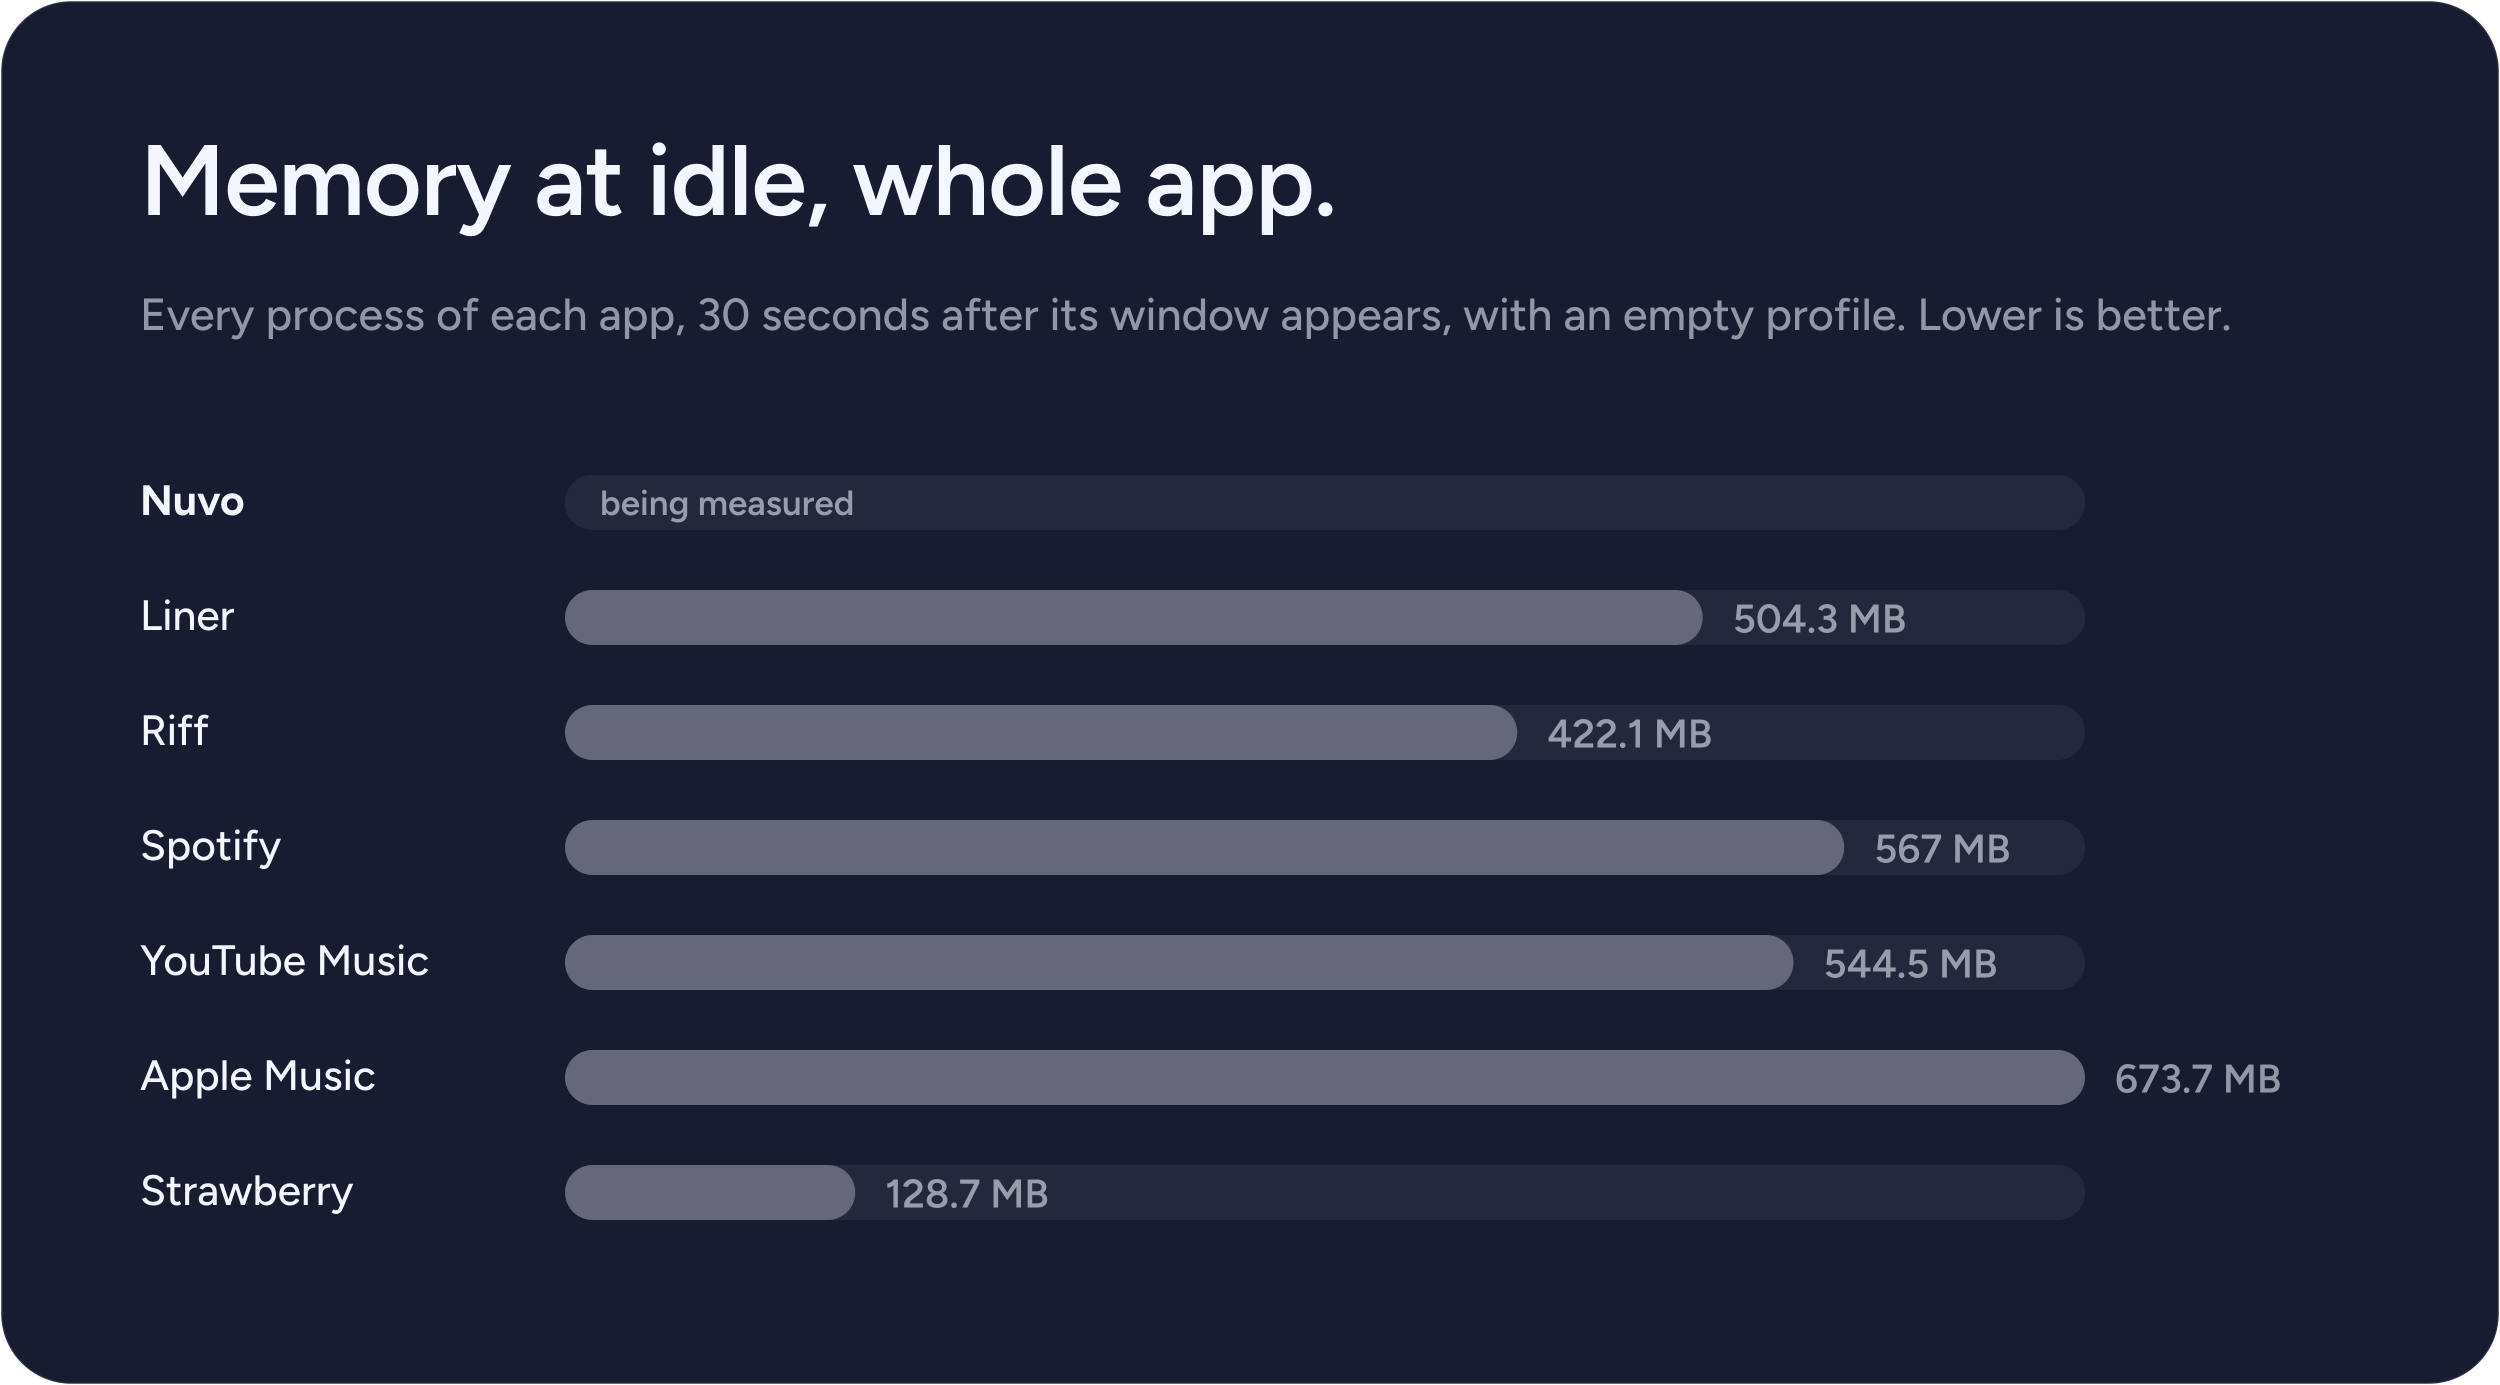
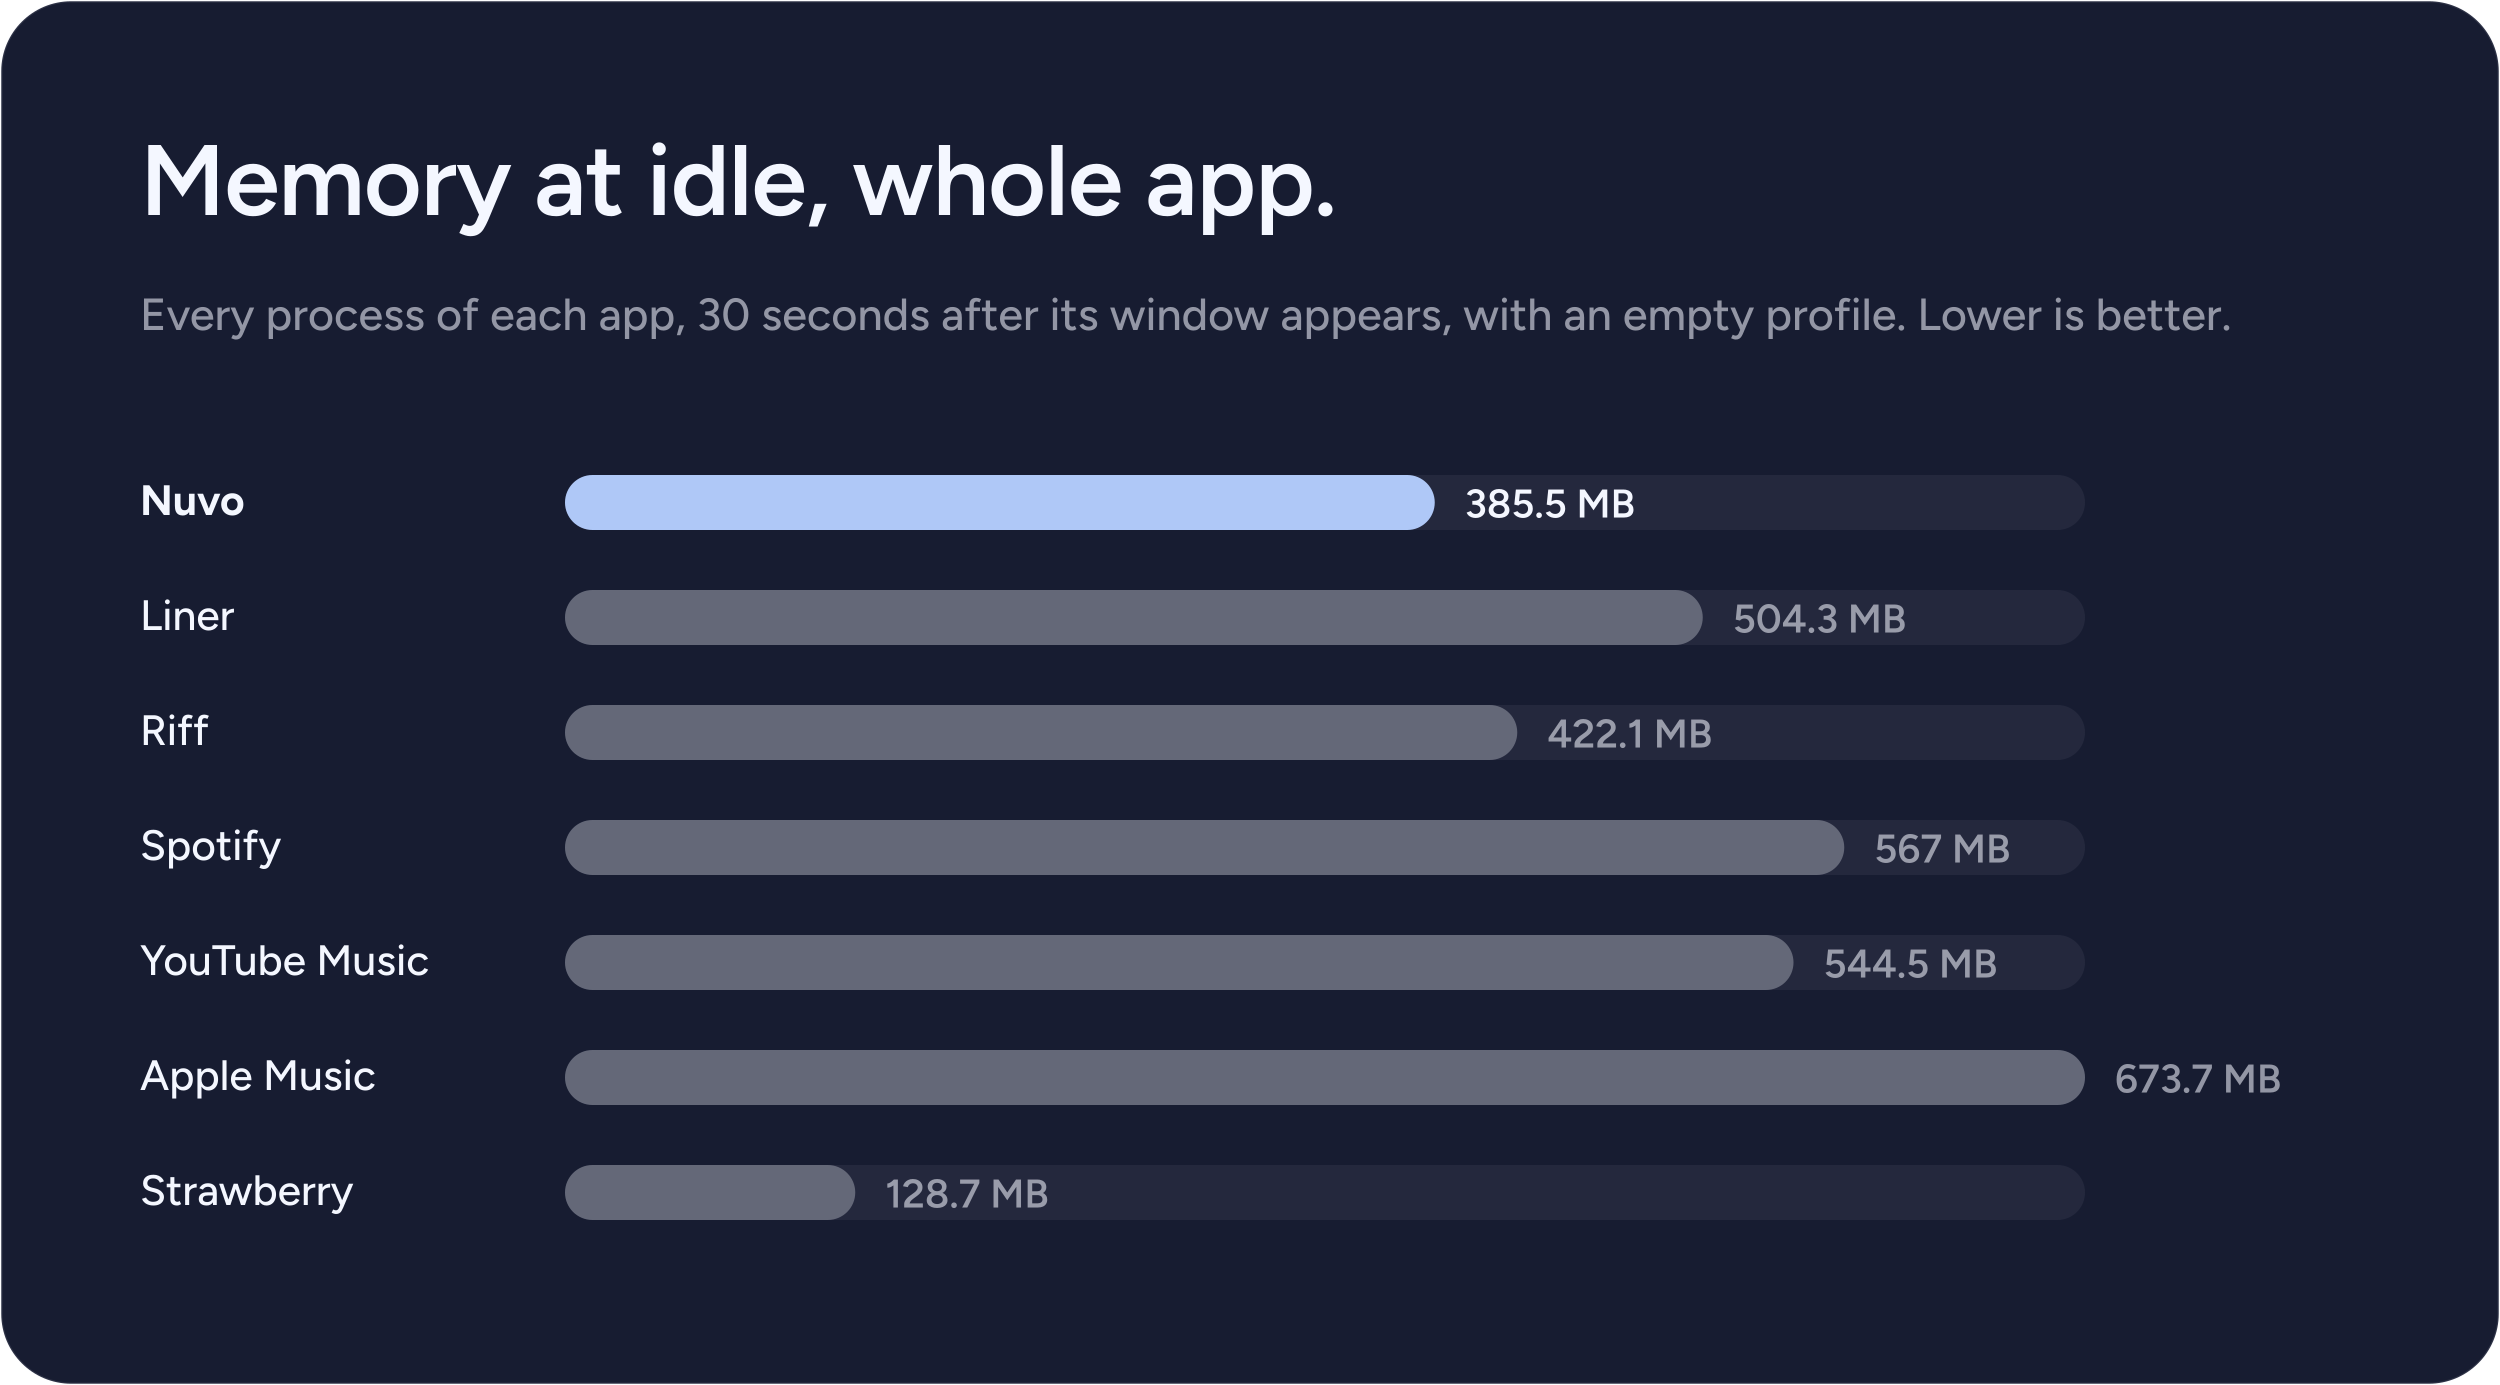
<svg xmlns="http://www.w3.org/2000/svg" width="1000" height="554" viewBox="0 0 1000 554" role="img" aria-label="Memory at idle, whole app.">
  <defs>
    <path id="g500-2c" d="M37 115 95 -103H198L114 115Z" />
    <path id="g500-2e" d="M109 14Q84 14 66 -4Q47 -22 47 -48Q47 -74 66 -92Q84 -110 109 -110Q135 -110 154 -92Q172 -74 172 -48Q172 -22 154 -4Q135 14 109 14Z" />
    <path id="g500-30" d="M321 12Q240 12 177 -34Q114 -81 78 -162Q43 -244 43 -350Q43 -456 78 -538Q114 -619 176 -666Q239 -712 321 -712Q403 -712 466 -666Q528 -619 564 -538Q600 -456 600 -350Q600 -244 564 -162Q529 -81 466 -34Q403 12 321 12ZM321 -78Q374 -78 416 -113Q457 -148 480 -209Q503 -270 503 -350Q503 -430 480 -492Q457 -553 416 -588Q374 -623 321 -623Q268 -623 227 -588Q186 -553 163 -492Q140 -430 140 -350Q140 -270 163 -208Q186 -147 227 -112Q268 -78 321 -78Z" />
    <path id="g500-33" d="M272 12Q218 12 174 -4Q130 -20 100 -48Q70 -76 54 -109L139 -148Q149 -134 164 -116Q179 -99 204 -87Q229 -75 266 -75Q329 -75 366 -111Q404 -147 404 -202Q404 -243 382 -272Q360 -300 318 -315Q275 -330 214 -330H189V-413H214Q296 -413 342 -441Q388 -469 388 -520Q388 -549 372 -572Q357 -596 330 -610Q302 -625 264 -625Q240 -625 218 -618Q195 -610 176 -596Q157 -581 143 -558L61 -595Q78 -632 109 -658Q140 -684 181 -698Q222 -712 268 -712Q331 -712 380 -688Q429 -664 458 -622Q486 -580 486 -527Q486 -473 456 -434Q426 -396 374 -373Q434 -347 468 -302Q503 -257 503 -193Q503 -131 472 -84Q440 -38 388 -13Q335 12 272 12Z" />
    <path id="g500-41" d="M9 0 291 -700H396L678 0H573L498 -187H189L114 0ZM223 -275H464L344 -576Z" />
    <path id="g500-45" d="M89 0V-700H510V-610H187V-402H478V-314H187V-90H512V0Z" />
    <path id="g500-4c" d="M89 0V-700H187V-90H512V0Z" />
    <path id="g500-4d" d="M89 0V-700H193L425 -357L656 -700H760V0H662V-542L424 -191L187 -541V0Z" />
    <path id="g500-52" d="M89 0V-700H325Q395 -700 448 -672Q502 -645 532 -596Q563 -548 563 -484Q563 -415 524 -363Q485 -311 422 -287L591 0H480L324 -268Q318 -268 311 -268Q304 -268 297 -268H187V0ZM187 -358H334Q370 -358 398 -374Q427 -391 444 -420Q462 -448 462 -484Q462 -540 423 -575Q384 -610 322 -610H187Z" />
    <path id="g500-53" d="M315 12Q259 12 214 -1Q168 -14 134 -36Q101 -59 79 -87Q57 -115 48 -146L143 -177Q158 -136 200 -106Q242 -76 303 -75Q377 -75 420 -104Q462 -134 462 -183Q462 -228 425 -256Q388 -285 327 -300L246 -321Q198 -334 158 -358Q119 -382 96 -419Q73 -456 73 -508Q73 -604 136 -658Q198 -712 316 -712Q384 -712 434 -690Q484 -669 516 -634Q549 -599 563 -557L468 -525Q451 -570 410 -598Q369 -625 309 -625Q246 -625 210 -595Q173 -565 173 -513Q173 -469 202 -446Q230 -422 278 -410L359 -390Q457 -366 510 -310Q564 -255 564 -189Q564 -132 536 -86Q507 -41 452 -14Q396 12 315 12Z" />
    <path id="g500-54" d="M231 0V-610H12V-700H549V-610H330V0Z" />
    <path id="g500-59" d="M259 0V-293L9 -700H122L308 -394L494 -700H608L358 -294V0Z" />
    <path id="g500-61" d="M226 12Q137 12 88 -28Q38 -69 38 -141Q38 -218 90 -258Q141 -299 233 -299H367Q361 -363 334 -396Q306 -428 251 -428Q212 -428 184 -412Q155 -396 136 -362L52 -394Q70 -428 97 -454Q124 -481 162 -496Q200 -512 251 -512Q322 -512 369 -484Q416 -456 440 -403Q463 -350 462 -272L461 0H373L370 -64Q348 -28 312 -8Q276 12 226 12ZM234 -69Q275 -69 305 -86Q335 -104 352 -136Q369 -167 369 -208V-224H259Q190 -224 162 -202Q134 -181 134 -143Q134 -108 160 -88Q187 -69 234 -69Z" />
    <path id="g500-62" d="M325 12Q271 12 229 -12Q187 -37 160 -81L156 0H66V-700H161V-420Q188 -464 230 -488Q271 -512 325 -512Q392 -512 443 -479Q494 -446 522 -388Q551 -329 551 -250Q551 -172 522 -113Q494 -54 443 -21Q392 12 325 12ZM302 -74Q347 -74 381 -96Q415 -119 434 -158Q454 -198 454 -250Q454 -302 435 -342Q416 -381 382 -404Q348 -426 303 -426Q262 -426 230 -404Q197 -381 179 -341Q161 -301 161 -250Q161 -198 179 -158Q197 -119 229 -96Q261 -74 302 -74Z" />
    <path id="g500-63" d="M294 12Q219 12 161 -22Q103 -55 70 -114Q38 -173 38 -250Q38 -327 70 -386Q103 -445 160 -478Q218 -512 292 -512Q365 -512 424 -478Q482 -444 511 -381L425 -345Q406 -382 370 -403Q335 -424 289 -424Q244 -424 209 -402Q174 -380 154 -340Q134 -301 134 -250Q134 -199 154 -160Q174 -121 210 -98Q246 -76 291 -76Q337 -76 373 -100Q409 -123 427 -163L514 -128Q485 -62 426 -25Q368 12 294 12Z" />
    <path id="g500-64" d="M264 12Q196 12 146 -21Q95 -54 66 -113Q38 -172 38 -250Q38 -329 66 -388Q95 -446 146 -479Q196 -512 264 -512Q317 -512 359 -488Q401 -464 428 -420V-700H522V0H432L429 -81Q402 -37 360 -12Q318 12 264 12ZM286 -74Q327 -74 358 -96Q390 -118 408 -156Q427 -195 428 -245V-255Q427 -305 408 -344Q390 -382 358 -404Q327 -426 285 -426Q241 -426 207 -404Q173 -381 154 -342Q135 -302 135 -250Q135 -198 154 -158Q174 -119 208 -96Q242 -74 286 -74Z" />
    <path id="g500-65" d="M287 12Q214 12 158 -22Q102 -55 70 -114Q38 -173 38 -250Q38 -327 70 -386Q102 -445 158 -478Q215 -512 288 -512Q357 -512 409 -478Q461 -443 490 -380Q520 -316 520 -230H135Q140 -156 184 -114Q229 -73 294 -73Q344 -73 378 -96Q411 -120 430 -156L512 -118Q492 -79 460 -50Q428 -20 384 -4Q341 12 287 12ZM141 -305H418Q415 -345 396 -372Q378 -400 350 -415Q321 -430 286 -430Q252 -430 220 -416Q188 -401 166 -373Q145 -345 141 -305Z" />
    <path id="g500-66" d="M116 0V-421H27V-500H116V-555Q116 -634 154 -674Q192 -715 269 -715Q292 -715 319 -708Q346 -700 374 -687L339 -614Q318 -624 302 -628Q287 -633 276 -633Q243 -633 227 -612Q211 -590 211 -545V-500H349V-421H211V0Z" />
    <path id="g500-68" d="M67 0V-700H161V-429Q186 -469 225 -490Q264 -512 315 -512Q374 -512 417 -488Q460 -464 484 -414Q508 -363 507 -281V0H413V-256Q413 -324 397 -360Q381 -395 354 -409Q326 -423 291 -424Q229 -424 195 -381Q161 -338 161 -260V0Z" />
    <path id="g500-69" d="M72 0V-500H167V0ZM120 -606Q97 -606 80 -624Q63 -641 63 -664Q63 -688 80 -704Q97 -721 120 -721Q144 -721 160 -704Q177 -688 177 -664Q177 -641 160 -624Q144 -606 120 -606Z" />
    <path id="g500-6c" d="M66 0V-700H161V0Z" />
    <path id="g500-6d" d="M66 0V-500H155L159 -431Q183 -471 219 -492Q255 -512 302 -512Q362 -512 404 -484Q446 -457 465 -401Q487 -455 527 -484Q567 -512 622 -512Q707 -512 755 -456Q803 -401 802 -286V0H708V-256Q708 -324 694 -360Q679 -395 655 -409Q631 -423 599 -424Q543 -424 512 -381Q482 -338 482 -260V0H387V-256Q387 -324 373 -360Q359 -395 334 -409Q310 -423 278 -424Q222 -424 192 -381Q161 -338 161 -260V0Z" />
    <path id="g500-6e" d="M66 0V-500H155L159 -427Q184 -468 224 -490Q263 -512 314 -512Q373 -512 416 -488Q460 -464 484 -414Q507 -363 507 -281V0H412V-256Q412 -324 396 -360Q381 -395 354 -409Q326 -423 290 -424Q229 -424 195 -381Q161 -338 161 -260V0Z" />
    <path id="g500-6f" d="M292 12Q217 12 160 -22Q103 -55 70 -114Q38 -173 38 -250Q38 -327 70 -386Q102 -445 159 -478Q216 -512 290 -512Q364 -512 421 -478Q478 -445 510 -386Q542 -327 542 -250Q542 -173 510 -114Q478 -55 422 -22Q365 12 292 12ZM292 -75Q337 -75 372 -98Q407 -120 426 -159Q446 -198 446 -250Q446 -302 426 -341Q407 -380 371 -402Q335 -425 290 -425Q244 -425 209 -402Q174 -380 154 -341Q134 -302 134 -250Q134 -198 154 -159Q174 -120 210 -98Q246 -75 292 -75Z" />
    <path id="g500-70" d="M71 200V-500H160L165 -419Q192 -463 234 -488Q276 -512 330 -512Q397 -512 448 -479Q499 -446 528 -388Q556 -329 556 -250Q556 -172 528 -113Q499 -54 448 -21Q397 12 330 12Q276 12 234 -12Q193 -37 166 -80V200ZM307 -74Q352 -74 386 -96Q420 -119 440 -158Q459 -198 459 -250Q459 -302 440 -342Q421 -381 387 -404Q353 -426 308 -426Q267 -426 234 -404Q202 -381 184 -341Q166 -301 166 -250Q166 -198 184 -158Q202 -119 234 -96Q266 -74 307 -74Z" />
    <path id="g500-72" d="M66 0V-500H161V-410Q191 -457 238 -480Q286 -502 338 -502V-412Q293 -412 252 -398Q212 -385 186 -354Q161 -324 161 -272V0Z" />
    <path id="g500-73" d="M245 12Q192 12 150 -4Q109 -20 80 -47Q52 -74 38 -108L120 -144Q136 -113 168 -93Q200 -73 239 -73Q282 -73 310 -89Q338 -105 338 -134Q338 -162 317 -178Q296 -194 256 -204L209 -216Q139 -235 100 -273Q62 -311 62 -359Q62 -432 109 -472Q156 -512 248 -512Q293 -512 330 -499Q368 -486 394 -462Q421 -438 432 -405L352 -369Q340 -399 311 -414Q282 -428 243 -428Q203 -428 180 -410Q157 -393 157 -362Q157 -345 176 -330Q196 -314 234 -304L288 -291Q337 -279 369 -254Q401 -230 417 -200Q433 -169 433 -136Q433 -91 408 -58Q384 -24 342 -6Q299 12 245 12Z" />
    <path id="g500-74" d="M259 12Q184 12 143 -26Q102 -65 102 -137V-418H17V-500H102V-656H197V-500H339V-418H197V-151Q197 -114 216 -94Q234 -75 269 -75Q279 -75 291 -79Q303 -83 320 -95L356 -21Q330 -4 306 4Q283 12 259 12Z" />
    <path id="g500-75" d="M246 12Q188 12 145 -12Q102 -36 78 -87Q54 -138 54 -219V-500H149V-244Q149 -177 164 -141Q180 -105 208 -91Q236 -77 271 -76Q332 -76 366 -119Q400 -162 400 -240V-500H494V0H406L402 -73Q377 -32 338 -10Q298 12 246 12Z" />
    <path id="g500-76" d="M217 0 9 -500H106L265 -109L423 -500H522L313 0Z" />
    <path id="g500-77" d="M180 0 10 -500H106L229 -130L353 -500H447L569 -134L693 -500H788L618 0H524L400 -376L275 0Z" />
    <path id="g500-79" d="M127 212Q105 212 78 204Q52 196 24 183L59 105Q81 115 98 120Q114 125 124 125Q149 125 166 111Q184 97 195 72L226 -3L8 -500H109L271 -112L431 -500H533L296 62Q277 108 256 142Q235 176 204 194Q174 212 127 212Z" />
    <path id="g600-2c" d="M33 115 93 -112H211L121 115Z" />
    <path id="g600-2e" d="M116 14Q87 14 66 -6Q46 -27 46 -56Q46 -85 66 -106Q87 -127 116 -127Q145 -127 166 -106Q187 -85 187 -56Q187 -27 166 -6Q145 14 116 14Z" />
    <path id="g600-30" d="M322 12Q240 12 176 -34Q112 -81 76 -162Q39 -244 39 -350Q39 -456 76 -538Q112 -619 176 -666Q239 -712 322 -712Q405 -712 469 -666Q533 -619 570 -538Q606 -456 606 -350Q606 -244 570 -162Q533 -81 470 -34Q406 12 322 12ZM323 -93Q372 -93 410 -126Q449 -159 470 -217Q492 -275 492 -350Q492 -425 470 -484Q449 -542 410 -575Q372 -608 322 -608Q272 -608 234 -575Q196 -542 174 -484Q153 -426 153 -350Q153 -275 174 -217Q196 -159 234 -126Q273 -93 323 -93Z" />
    <path id="g600-31" d="M204 0V-552Q168 -525 130 -509Q91 -493 52 -495V-600Q75 -599 104 -614Q134 -628 164 -652Q193 -676 215 -700H316V0Z" />
    <path id="g600-32" d="M54 0V-89Q54 -120 70 -154Q86 -187 116 -221Q145 -255 185 -285L307 -373Q330 -389 350 -410Q369 -431 381 -454Q393 -478 393 -501Q393 -530 378 -554Q364 -578 338 -592Q311 -606 273 -606Q239 -606 212 -592Q186 -579 169 -557Q152 -535 145 -509L26 -531Q36 -579 68 -620Q101 -662 152 -687Q204 -712 270 -712Q344 -712 398 -685Q453 -658 482 -610Q512 -563 512 -502Q512 -440 478 -390Q445 -341 385 -296L273 -213Q240 -189 219 -162Q198 -134 190 -103H521V0Z" />
    <path id="g600-33" d="M276 12Q219 12 172 -5Q125 -22 93 -53Q61 -84 47 -123L151 -162Q159 -148 173 -131Q187 -114 210 -102Q233 -89 269 -89Q326 -89 360 -122Q393 -154 393 -204Q393 -240 374 -266Q356 -292 318 -306Q279 -320 221 -320H189V-416H221Q298 -416 338 -442Q378 -468 378 -515Q378 -542 364 -564Q351 -585 326 -598Q301 -611 267 -611Q245 -611 224 -604Q203 -597 185 -582Q167 -567 155 -543L54 -580Q69 -622 102 -652Q135 -681 179 -696Q223 -712 271 -712Q335 -712 386 -688Q436 -664 466 -622Q495 -579 495 -524Q495 -470 464 -432Q434 -393 383 -370Q441 -343 476 -298Q510 -254 510 -192Q510 -129 478 -83Q445 -37 392 -12Q339 12 276 12Z" />
    <path id="g600-34" d="M357 0V-150H33V-242L346 -700H468V-251H598V-150H468V0ZM156 -251H357V-546Z" />
    <path id="g600-35" d="M292 12Q246 12 198 -2Q151 -17 111 -46Q71 -76 50 -121L153 -159Q179 -122 214 -106Q249 -89 286 -89Q345 -89 382 -124Q419 -160 419 -219Q419 -276 383 -313Q347 -350 289 -350Q255 -350 226 -335Q196 -320 180 -299L75 -322L114 -700H501V-595H214L194 -405Q221 -421 254 -430Q288 -440 325 -440Q385 -440 433 -412Q481 -384 509 -336Q537 -287 537 -224Q537 -154 506 -101Q474 -48 419 -18Q364 12 292 12Z" />
    <path id="g600-36" d="M298 12Q227 12 178 -14Q128 -41 98 -86Q68 -132 54 -192Q40 -253 40 -322Q40 -406 58 -477Q75 -548 110 -601Q145 -654 198 -683Q250 -712 320 -712Q374 -712 426 -696Q479 -679 520 -650L460 -566Q429 -588 392 -599Q356 -610 325 -610Q238 -610 190 -535Q143 -460 147 -302L123 -320Q146 -377 196 -412Q246 -446 315 -446Q382 -446 434 -416Q486 -385 515 -332Q544 -280 544 -213Q544 -148 514 -97Q483 -46 428 -17Q372 12 298 12ZM299 -87Q336 -87 366 -104Q395 -121 412 -150Q429 -180 429 -218Q429 -256 412 -286Q395 -316 366 -332Q336 -349 299 -349Q261 -349 232 -332Q202 -316 185 -286Q168 -256 168 -218Q168 -180 185 -150Q202 -121 232 -104Q261 -87 299 -87Z" />
    <path id="g600-37" d="M89 0 390 -594H36V-700H518V-611L217 0Z" />
    <path id="g600-38" d="M306 12Q225 12 167 -12Q109 -37 78 -80Q47 -124 47 -182Q47 -245 80 -292Q112 -339 171 -365Q124 -388 98 -428Q71 -469 71 -522Q71 -578 100 -621Q128 -664 181 -688Q234 -712 306 -712Q378 -712 431 -688Q484 -664 513 -621Q542 -578 542 -522Q542 -469 516 -428Q489 -388 441 -365Q500 -340 533 -292Q566 -244 566 -182Q566 -124 534 -80Q503 -37 445 -12Q387 12 306 12ZM306 -86Q368 -86 408 -117Q448 -148 448 -196Q448 -247 408 -279Q368 -311 306 -311Q265 -311 233 -296Q201 -282 183 -256Q165 -230 165 -196Q165 -164 184 -139Q202 -114 234 -100Q265 -86 306 -86ZM306 -408Q359 -408 394 -436Q428 -465 428 -509Q428 -557 394 -587Q359 -617 306 -617Q253 -617 219 -587Q185 -557 185 -509Q185 -465 219 -436Q253 -408 306 -408Z" />
    <path id="g600-42" d="M83 0V-700H314Q386 -700 438 -678Q491 -656 520 -612Q549 -569 549 -504Q549 -459 528 -423Q506 -387 467 -363Q518 -338 545 -296Q572 -254 572 -196Q572 -134 544 -90Q516 -46 465 -23Q414 0 344 0ZM197 -104H335Q390 -104 422 -131Q454 -158 454 -204Q454 -254 418 -282Q383 -310 319 -310H197ZM197 -406H324Q374 -406 402 -432Q431 -459 431 -506Q431 -554 398 -580Q366 -605 308 -605H197Z" />
    <path id="g600-4d" d="M83 0V-700H207L427 -376L645 -700H770V0H654V-517L426 -180L199 -515V0Z" />
    <path id="g600-61" d="M223 12Q133 12 84 -28Q34 -68 34 -141Q34 -219 86 -260Q139 -301 233 -301H360Q354 -356 329 -385Q304 -414 255 -414Q219 -414 192 -399Q165 -384 146 -352L48 -388Q64 -421 90 -450Q117 -478 158 -495Q198 -512 255 -512Q328 -512 377 -484Q426 -455 450 -402Q473 -349 473 -274L470 0H367L364 -61Q344 -26 308 -7Q273 12 223 12ZM237 -82Q274 -82 302 -98Q331 -115 346 -143Q362 -171 362 -205V-215H269Q202 -215 175 -196Q148 -178 148 -144Q148 -115 172 -98Q195 -82 237 -82Z" />
-     <path id="g600-62" d="M332 12Q279 12 239 -11Q199 -34 172 -76L168 0H62V-700H174V-426Q200 -467 240 -490Q280 -512 332 -512Q400 -512 450 -480Q501 -447 530 -388Q558 -330 558 -250Q558 -171 530 -112Q501 -53 450 -20Q400 12 332 12ZM304 -90Q344 -90 375 -110Q406 -131 424 -167Q443 -203 443 -250Q443 -297 426 -333Q408 -369 377 -389Q346 -409 305 -409Q267 -409 237 -389Q207 -369 190 -333Q174 -297 174 -250Q174 -203 190 -167Q207 -131 236 -110Q266 -90 304 -90Z" />
    <path id="g600-64" d="M260 12Q192 12 142 -20Q91 -53 62 -112Q34 -171 34 -250Q34 -330 62 -388Q91 -447 142 -480Q192 -512 260 -512Q312 -512 352 -490Q392 -467 418 -426V-700H529V0H423L419 -76Q394 -34 354 -11Q313 12 260 12ZM288 -90Q325 -90 354 -110Q383 -129 400 -164Q416 -198 418 -243V-257Q416 -302 400 -336Q383 -371 354 -390Q325 -409 287 -409Q247 -409 216 -389Q184 -369 166 -333Q149 -297 149 -250Q149 -203 167 -167Q185 -131 216 -110Q248 -90 288 -90Z" />
    <path id="g600-65" d="M285 12Q212 12 156 -22Q99 -55 66 -114Q34 -173 34 -250Q34 -327 67 -386Q100 -445 158 -478Q215 -512 289 -512Q356 -512 410 -478Q464 -443 496 -378Q527 -313 527 -223H150Q155 -160 196 -124Q238 -88 295 -88Q341 -88 371 -108Q401 -129 418 -162L517 -120Q496 -80 464 -50Q431 -20 386 -4Q342 12 285 12ZM157 -309H406Q403 -345 385 -368Q367 -392 341 -404Q315 -416 286 -416Q258 -416 230 -404Q201 -393 181 -369Q161 -345 157 -309Z" />
-     <path id="g600-67" d="M277 213Q224 213 182 204Q139 195 110 183Q81 171 65 160L108 70Q122 77 146 88Q169 98 201 106Q233 114 273 114Q316 114 350 96Q384 79 403 43Q422 7 422 -49V-99Q396 -57 354 -34Q313 -10 260 -10Q192 -10 142 -41Q91 -72 62 -128Q34 -183 34 -256Q34 -334 62 -391Q91 -448 142 -480Q192 -512 260 -512Q313 -512 354 -488Q396 -464 422 -419V-500H534V-52Q534 33 502 92Q470 152 412 182Q354 213 277 213ZM291 -105Q329 -105 358 -125Q386 -145 402 -180Q418 -214 418 -259Q418 -305 402 -340Q386 -374 357 -394Q328 -413 290 -413Q250 -413 220 -394Q189 -374 172 -340Q154 -305 154 -259Q154 -214 172 -180Q189 -145 220 -125Q251 -105 291 -105Z" />
    <path id="g600-68" d="M63 0V-700H175V-432Q200 -471 238 -492Q276 -512 324 -512Q383 -512 426 -488Q469 -464 492 -414Q514 -363 514 -282V0H402V-256Q402 -316 388 -348Q374 -381 350 -394Q325 -407 293 -407Q236 -408 206 -370Q175 -332 175 -261V0Z" />
    <path id="g600-69" d="M69 0V-500H180V0ZM125 -595Q98 -595 78 -614Q59 -634 59 -661Q59 -688 78 -707Q98 -726 125 -726Q152 -726 172 -707Q191 -688 191 -661Q191 -634 172 -614Q152 -595 125 -595Z" />
    <path id="g600-6c" d="M62 0V-700H174V0Z" />
    <path id="g600-6d" d="M62 0V-500H167L172 -433Q195 -472 231 -492Q267 -512 313 -512Q373 -512 415 -485Q457 -458 476 -403Q498 -456 538 -484Q578 -512 632 -512Q719 -512 766 -456Q813 -401 812 -286V0H701V-256Q701 -316 688 -348Q675 -381 653 -394Q631 -407 602 -407Q550 -408 522 -370Q493 -332 493 -261V0H381V-256Q381 -316 368 -348Q356 -381 334 -394Q312 -407 283 -407Q231 -408 202 -370Q174 -332 174 -261V0Z" />
-     <path id="g600-6e" d="M62 0V-500H167L172 -429Q196 -469 234 -490Q273 -512 323 -512Q383 -512 426 -488Q468 -464 490 -414Q513 -363 513 -282V0H401V-256Q401 -316 388 -348Q374 -381 350 -394Q325 -407 292 -407Q236 -408 205 -370Q174 -332 174 -261V0Z" />
    <path id="g600-6f" d="M292 12Q217 12 158 -22Q100 -55 67 -114Q34 -173 34 -250Q34 -327 66 -386Q99 -445 157 -478Q215 -512 290 -512Q365 -512 423 -478Q481 -445 514 -386Q546 -327 546 -250Q546 -173 514 -114Q482 -55 424 -22Q366 12 292 12ZM292 -91Q333 -91 365 -112Q397 -132 415 -168Q433 -203 433 -250Q433 -297 414 -332Q396 -368 364 -388Q332 -409 290 -409Q248 -409 216 -389Q184 -369 166 -333Q148 -297 148 -250Q148 -203 166 -168Q185 -132 218 -112Q250 -91 292 -91Z" />
    <path id="g600-70" d="M67 200V-500H172L177 -424Q203 -466 244 -489Q284 -512 337 -512Q405 -512 456 -480Q506 -447 534 -388Q563 -330 563 -250Q563 -171 534 -112Q506 -53 456 -20Q405 12 337 12Q285 12 245 -11Q205 -34 179 -74V200ZM309 -90Q349 -90 380 -110Q411 -131 430 -167Q448 -203 448 -250Q448 -297 430 -333Q413 -369 382 -389Q351 -409 310 -409Q272 -409 242 -389Q212 -369 196 -333Q179 -297 179 -250Q179 -203 196 -167Q212 -131 242 -110Q271 -90 309 -90Z" />
    <path id="g600-72" d="M62 0V-500H174V-409Q204 -456 252 -479Q300 -502 351 -502V-395Q305 -395 264 -382Q224 -370 199 -342Q174 -314 174 -268V0Z" />
-     <path id="g600-73" d="M244 12Q194 12 152 -3Q110 -18 80 -46Q50 -73 34 -110L131 -153Q146 -125 176 -106Q205 -87 241 -87Q280 -87 304 -100Q327 -114 327 -138Q327 -161 309 -174Q291 -186 258 -194L211 -207Q140 -225 100 -264Q60 -304 60 -355Q60 -430 108 -471Q157 -512 248 -512Q294 -512 332 -498Q371 -485 399 -460Q427 -436 438 -403L345 -361Q335 -386 307 -400Q279 -413 245 -413Q211 -413 192 -398Q173 -384 173 -358Q173 -343 190 -330Q207 -318 239 -310L298 -296Q347 -284 378 -258Q409 -233 424 -202Q439 -170 439 -138Q439 -93 414 -59Q388 -25 344 -6Q300 12 244 12Z" />
    <path id="g600-74" d="M261 12Q182 12 140 -28Q99 -67 99 -141V-404H16V-500H99V-656H210V-500H345V-404H210V-162Q210 -127 226 -109Q243 -91 275 -91Q285 -91 297 -95Q309 -99 324 -110L365 -25Q339 -7 313 2Q287 12 261 12Z" />
-     <path id="g600-75" d="M241 12Q182 12 140 -12Q97 -36 74 -87Q51 -138 51 -218V-500H163V-244Q163 -185 177 -152Q191 -119 216 -106Q240 -93 272 -93Q329 -92 360 -130Q391 -168 391 -239V-500H502V0H397L392 -71Q368 -31 330 -10Q291 12 241 12Z" />
    <path id="g600-77" d="M180 0 10 -500H123L238 -152L353 -500H463L577 -157L692 -500H805L635 0H524L408 -359L291 0Z" />
    <path id="g600-79" d="M141 212Q117 212 88 203Q58 194 31 180L73 89Q92 98 108 104Q124 109 134 109Q158 109 174 96Q191 84 201 60L228 -4L6 -500H128L280 -132L429 -500H551L319 53Q298 101 276 137Q255 173 223 192Q191 212 141 212Z" />
    <path id="g700-4e" d="M76 0V-700H219L561 -230V-700H697V0H561L213 -479V0Z" />
    <path id="g700-6f" d="M292 12Q216 12 156 -22Q97 -55 64 -114Q30 -173 30 -250Q30 -327 63 -386Q96 -445 155 -478Q214 -512 290 -512Q367 -512 426 -478Q485 -445 518 -386Q551 -327 551 -250Q551 -173 518 -114Q485 -55 426 -22Q368 12 292 12ZM292 -110Q329 -110 357 -128Q385 -146 400 -178Q416 -209 416 -250Q416 -291 400 -322Q384 -354 356 -372Q327 -390 290 -390Q254 -390 226 -372Q197 -354 181 -322Q165 -291 165 -250Q165 -209 181 -178Q197 -146 226 -128Q255 -110 292 -110Z" />
    <path id="g700-75" d="M235 12Q175 12 134 -12Q92 -36 70 -86Q48 -137 48 -217V-500H180V-244Q180 -194 192 -166Q203 -137 224 -124Q246 -112 273 -112Q325 -111 352 -144Q379 -176 379 -238V-500H511V0H387L382 -68Q357 -30 320 -9Q282 12 235 12Z" />
    <path id="g700-76" d="M212 0 7 -500H143L278 -151L413 -500H549L344 0Z" />
  </defs>
  <rect x="0.5" y="0.5" width="999.0" height="553.0" rx="28.0" fill="#171c31" stroke="rgba(244, 247, 255, 0.1)" />
  <g transform="translate(56.0 86.0) scale(0.04)" fill="#f4f7ff">
    <use href="#g600-4d" x="0" />
    <use href="#g600-65" x="843" />
    <use href="#g600-6d" x="1384" />
    <use href="#g600-6f" x="2238" />
    <use href="#g600-72" x="2809" />
    <use href="#g600-79" x="3162" />
    <use href="#g600-61" x="3939" />
    <use href="#g600-74" x="4453" />
    <use href="#g600-69" x="5067" />
    <use href="#g600-64" x="5307" />
    <use href="#g600-6c" x="5888" />
    <use href="#g600-65" x="6114" />
    <use href="#g600-2c" x="6655" />
    <use href="#g600-77" x="7121" />
    <use href="#g600-68" x="7926" />
    <use href="#g600-6f" x="8481" />
    <use href="#g600-6c" x="9052" />
    <use href="#g600-65" x="9278" />
    <use href="#g600-61" x="10050" />
    <use href="#g600-70" x="10564" />
    <use href="#g600-70" x="11151" />
    <use href="#g600-2e" x="11738" />
  </g>
  <g transform="translate(56.0 132.0) scale(0.018)" fill="rgba(244, 247, 255, 0.56)">
    <use href="#g500-45" x="0" />
    <use href="#g500-76" x="591" />
    <use href="#g500-65" x="1108" />
    <use href="#g500-72" x="1656" />
    <use href="#g500-79" x="2005" />
    <use href="#g500-70" x="2789" />
    <use href="#g500-72" x="3383" />
    <use href="#g500-6f" x="3732" />
    <use href="#g500-63" x="4312" />
    <use href="#g500-65" x="4854" />
    <use href="#g500-73" x="5402" />
    <use href="#g500-73" x="5868" />
    <use href="#g500-6f" x="6578" />
    <use href="#g500-66" x="7158" />
    <use href="#g500-65" x="7778" />
    <use href="#g500-61" x="8326" />
    <use href="#g500-63" x="8842" />
    <use href="#g500-68" x="9384" />
    <use href="#g500-61" x="10189" />
    <use href="#g500-70" x="10705" />
    <use href="#g500-70" x="11299" />
    <use href="#g500-2c" x="11893" />
    <use href="#g500-33" x="12372" />
    <use href="#g500-30" x="12919" />
    <use href="#g500-73" x="13806" />
    <use href="#g500-65" x="14272" />
    <use href="#g500-63" x="14820" />
    <use href="#g500-6f" x="15362" />
    <use href="#g500-6e" x="15942" />
    <use href="#g500-64" x="16503" />
    <use href="#g500-73" x="17091" />
    <use href="#g500-61" x="17801" />
    <use href="#g500-66" x="18317" />
    <use href="#g500-74" x="18693" />
    <use href="#g500-65" x="19073" />
    <use href="#g500-72" x="19621" />
    <use href="#g500-69" x="20214" />
    <use href="#g500-74" x="20454" />
    <use href="#g500-73" x="20838" />
    <use href="#g500-77" x="21548" />
    <use href="#g500-69" x="22346" />
    <use href="#g500-6e" x="22586" />
    <use href="#g500-64" x="23147" />
    <use href="#g500-6f" x="23735" />
    <use href="#g500-77" x="24299" />
    <use href="#g500-61" x="25341" />
    <use href="#g500-70" x="25857" />
    <use href="#g500-70" x="26451" />
    <use href="#g500-65" x="27045" />
    <use href="#g500-61" x="27593" />
    <use href="#g500-72" x="28109" />
    <use href="#g500-73" x="28458" />
    <use href="#g500-2c" x="28924" />
    <use href="#g500-77" x="29403" />
    <use href="#g500-69" x="30201" />
    <use href="#g500-74" x="30441" />
    <use href="#g500-68" x="30825" />
    <use href="#g500-61" x="31630" />
    <use href="#g500-6e" x="32146" />
    <use href="#g500-65" x="32951" />
    <use href="#g500-6d" x="33499" />
    <use href="#g500-70" x="34356" />
    <use href="#g500-74" x="34950" />
    <use href="#g500-79" x="35334" />
    <use href="#g500-70" x="36118" />
    <use href="#g500-72" x="36712" />
    <use href="#g500-6f" x="37061" />
    <use href="#g500-66" x="37641" />
    <use href="#g500-69" x="38017" />
    <use href="#g500-6c" x="38257" />
    <use href="#g500-65" x="38484" />
    <use href="#g500-2e" x="39032" />
    <use href="#g500-4c" x="39495" />
    <use href="#g500-6f" x="40019" />
    <use href="#g500-77" x="40583" />
    <use href="#g500-65" x="41368" />
    <use href="#g500-72" x="41916" />
    <use href="#g500-69" x="42509" />
    <use href="#g500-73" x="42749" />
    <use href="#g500-62" x="43459" />
    <use href="#g500-65" x="44048" />
    <use href="#g500-74" x="44596" />
    <use href="#g500-74" x="44980" />
    <use href="#g500-65" x="45360" />
    <use href="#g500-72" x="45908" />
    <use href="#g500-2e" x="46257" />
  </g>
  <g transform="translate(56.0 206.0) scale(0.017)" fill="#f4f7ff">
    <use href="#g700-4e" x="0" />
    <use href="#g700-75" x="773" />
    <use href="#g700-76" x="1341" />
    <use href="#g700-6f" x="1881" />
  </g>
  <rect x="226.0" y="190.0" width="608.0" height="22.0" rx="11.0" fill="rgba(244, 247, 255, 0.06)" />
-   <g transform="translate(240.0 206.0) scale(0.014)" fill="rgba(244, 247, 255, 0.56)">
-     <use href="#g600-62" x="0" />
-     <use href="#g600-65" x="592" />
-     <use href="#g600-69" x="1143" />
-     <use href="#g600-6e" x="1393" />
-     <use href="#g600-67" x="1957" />
-     <use href="#g600-6d" x="2794" />
-     <use href="#g600-65" x="3658" />
-     <use href="#g600-61" x="4209" />
-     <use href="#g600-73" x="4733" />
-     <use href="#g600-75" x="5199" />
-     <use href="#g600-72" x="5763" />
-     <use href="#g600-65" x="6126" />
-     <use href="#g600-64" x="6677" />
+   <rect x="226.0" y="190.0" width="347.9" height="22.0" rx="11.0" fill="#afc8f7" fill-opacity="1" />
+   <g transform="translate(585.9 207.0) scale(0.016)" fill="#f4f7ff">
+     <use href="#g600-33" x="0" />
+     <use href="#g600-38" x="551" />
+     <use href="#g600-35" x="1164" />
+     <use href="#g600-2e" x="1742" />
+     <use href="#g600-35" x="1974" />
+     <use href="#g600-4d" x="2793" />
+     <use href="#g600-42" x="3646" />
  </g>
  <g transform="translate(56.0 252.0) scale(0.017)" fill="#f4f7ff">
    <use href="#g500-4c" x="0" />
    <use href="#g500-69" x="524" />
    <use href="#g500-6e" x="764" />
    <use href="#g500-65" x="1325" />
    <use href="#g500-72" x="1873" />
  </g>
  <rect x="226.0" y="236.0" width="608.0" height="22.0" rx="11.0" fill="rgba(244, 247, 255, 0.06)" />
  <rect x="226.0" y="236.0" width="455.1" height="22.0" rx="11.0" fill="rgba(244, 247, 255, 0.56)" fill-opacity="0.55" />
  <g transform="translate(693.1 253.0) scale(0.016)" fill="rgba(244, 247, 255, 0.56)">
    <use href="#g600-35" x="0" />
    <use href="#g600-30" x="578" />
    <use href="#g600-34" x="1223" />
    <use href="#g600-2e" x="1851" />
    <use href="#g600-33" x="2083" />
    <use href="#g600-4d" x="2875" />
    <use href="#g600-42" x="3728" />
  </g>
  <g transform="translate(56.0 298.0) scale(0.017)" fill="#f4f7ff">
    <use href="#g500-52" x="0" />
    <use href="#g500-69" x="631" />
    <use href="#g500-66" x="871" />
    <use href="#g500-66" x="1247" />
  </g>
  <rect x="226.0" y="282.0" width="608.0" height="22.0" rx="11.0" fill="rgba(244, 247, 255, 0.06)" />
  <rect x="226.0" y="282.0" width="380.9" height="22.0" rx="11.0" fill="rgba(244, 247, 255, 0.56)" fill-opacity="0.55" />
  <g transform="translate(618.9 299.0) scale(0.016)" fill="rgba(244, 247, 255, 0.56)">
    <use href="#g600-34" x="0" />
    <use href="#g600-32" x="628" />
    <use href="#g600-32" x="1199" />
    <use href="#g600-2e" x="1770" />
    <use href="#g600-31" x="2002" />
    <use href="#g600-4d" x="2662" />
    <use href="#g600-42" x="3515" />
  </g>
  <g transform="translate(56.0 344.0) scale(0.017)" fill="#f4f7ff">
    <use href="#g500-53" x="0" />
    <use href="#g500-70" x="612" />
    <use href="#g500-6f" x="1206" />
    <use href="#g500-74" x="1786" />
    <use href="#g500-69" x="2170" />
    <use href="#g500-66" x="2410" />
    <use href="#g500-79" x="2786" />
  </g>
  <rect x="226.0" y="328.0" width="608.0" height="22.0" rx="11.0" fill="rgba(244, 247, 255, 0.06)" />
  <rect x="226.0" y="328.0" width="511.7" height="22.0" rx="11.0" fill="rgba(244, 247, 255, 0.56)" fill-opacity="0.55" />
  <g transform="translate(749.7 345.0) scale(0.016)" fill="rgba(244, 247, 255, 0.56)">
    <use href="#g600-35" x="0" />
    <use href="#g600-36" x="578" />
    <use href="#g600-37" x="1152" />
    <use href="#g600-4d" x="1941" />
    <use href="#g600-42" x="2794" />
  </g>
  <g transform="translate(56.0 390.0) scale(0.017)" fill="#f4f7ff">
    <use href="#g500-59" x="0" />
    <use href="#g500-6f" x="549" />
    <use href="#g500-75" x="1129" />
    <use href="#g500-54" x="1690" />
    <use href="#g500-75" x="2207" />
    <use href="#g500-62" x="2768" />
    <use href="#g500-65" x="3357" />
    <use href="#g500-4d" x="4149" />
    <use href="#g500-75" x="4998" />
    <use href="#g500-73" x="5559" />
    <use href="#g500-69" x="6025" />
    <use href="#g500-63" x="6265" />
  </g>
  <rect x="226.0" y="374.0" width="608.0" height="22.0" rx="11.0" fill="rgba(244, 247, 255, 0.06)" />
  <rect x="226.0" y="374.0" width="491.4" height="22.0" rx="11.0" fill="rgba(244, 247, 255, 0.56)" fill-opacity="0.55" />
  <g transform="translate(729.4 391.0) scale(0.016)" fill="rgba(244, 247, 255, 0.56)">
    <use href="#g600-35" x="0" />
    <use href="#g600-34" x="578" />
    <use href="#g600-34" x="1206" />
    <use href="#g600-2e" x="1834" />
    <use href="#g600-35" x="2066" />
    <use href="#g600-4d" x="2885" />
    <use href="#g600-42" x="3738" />
  </g>
  <g transform="translate(56.0 436.0) scale(0.017)" fill="#f4f7ff">
    <use href="#g500-41" x="0" />
    <use href="#g500-70" x="687" />
    <use href="#g500-70" x="1281" />
    <use href="#g500-6c" x="1875" />
    <use href="#g500-65" x="2102" />
    <use href="#g500-4d" x="2894" />
    <use href="#g500-75" x="3743" />
    <use href="#g500-73" x="4304" />
    <use href="#g500-69" x="4770" />
    <use href="#g500-63" x="5010" />
  </g>
  <rect x="226.0" y="420.0" width="608.0" height="22.0" rx="11.0" fill="rgba(244, 247, 255, 0.06)" />
  <rect x="226.0" y="420.0" width="608.0" height="22.0" rx="11.0" fill="rgba(244, 247, 255, 0.56)" fill-opacity="0.55" />
  <g transform="translate(846.0 437.0) scale(0.016)" fill="rgba(244, 247, 255, 0.56)">
    <use href="#g600-36" x="0" />
    <use href="#g600-37" x="574" />
    <use href="#g600-33" x="1122" />
    <use href="#g600-2e" x="1673" />
    <use href="#g600-37" x="1905" />
    <use href="#g600-4d" x="2694" />
    <use href="#g600-42" x="3547" />
  </g>
  <g transform="translate(56.0 482.0) scale(0.017)" fill="#f4f7ff">
    <use href="#g500-53" x="0" />
    <use href="#g500-74" x="612" />
    <use href="#g500-72" x="996" />
    <use href="#g500-61" x="1345" />
    <use href="#g500-77" x="1852" />
    <use href="#g500-62" x="2650" />
    <use href="#g500-65" x="3239" />
    <use href="#g500-72" x="3787" />
    <use href="#g500-72" x="4136" />
    <use href="#g500-79" x="4485" />
  </g>
  <rect x="226.0" y="466.0" width="608.0" height="22.0" rx="11.0" fill="rgba(244, 247, 255, 0.06)" />
  <rect x="226.0" y="466.0" width="116.1" height="22.0" rx="11.0" fill="rgba(244, 247, 255, 0.56)" fill-opacity="0.55" />
  <g transform="translate(354.1 483.0) scale(0.016)" fill="rgba(244, 247, 255, 0.56)">
    <use href="#g600-31" x="0" />
    <use href="#g600-32" x="419" />
    <use href="#g600-38" x="990" />
    <use href="#g600-2e" x="1603" />
    <use href="#g600-37" x="1835" />
    <use href="#g600-4d" x="2624" />
    <use href="#g600-42" x="3477" />
  </g>
</svg>
